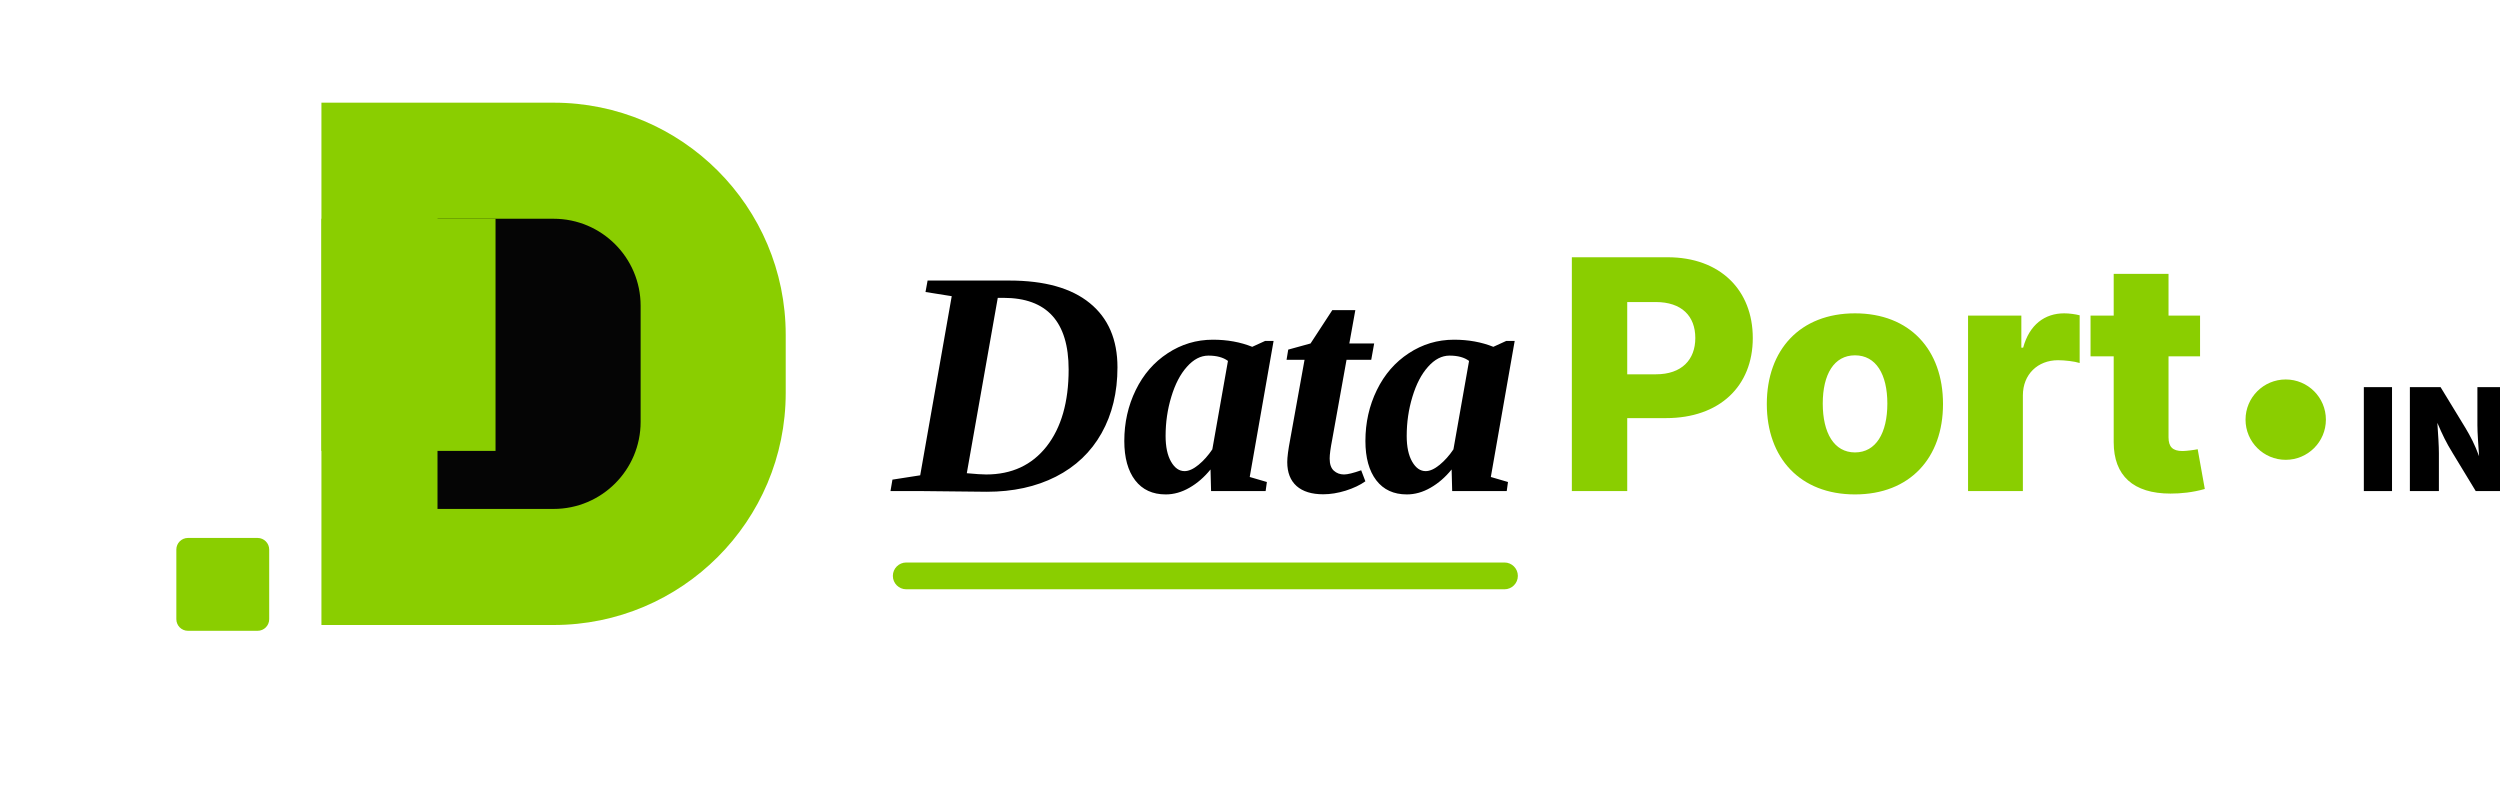
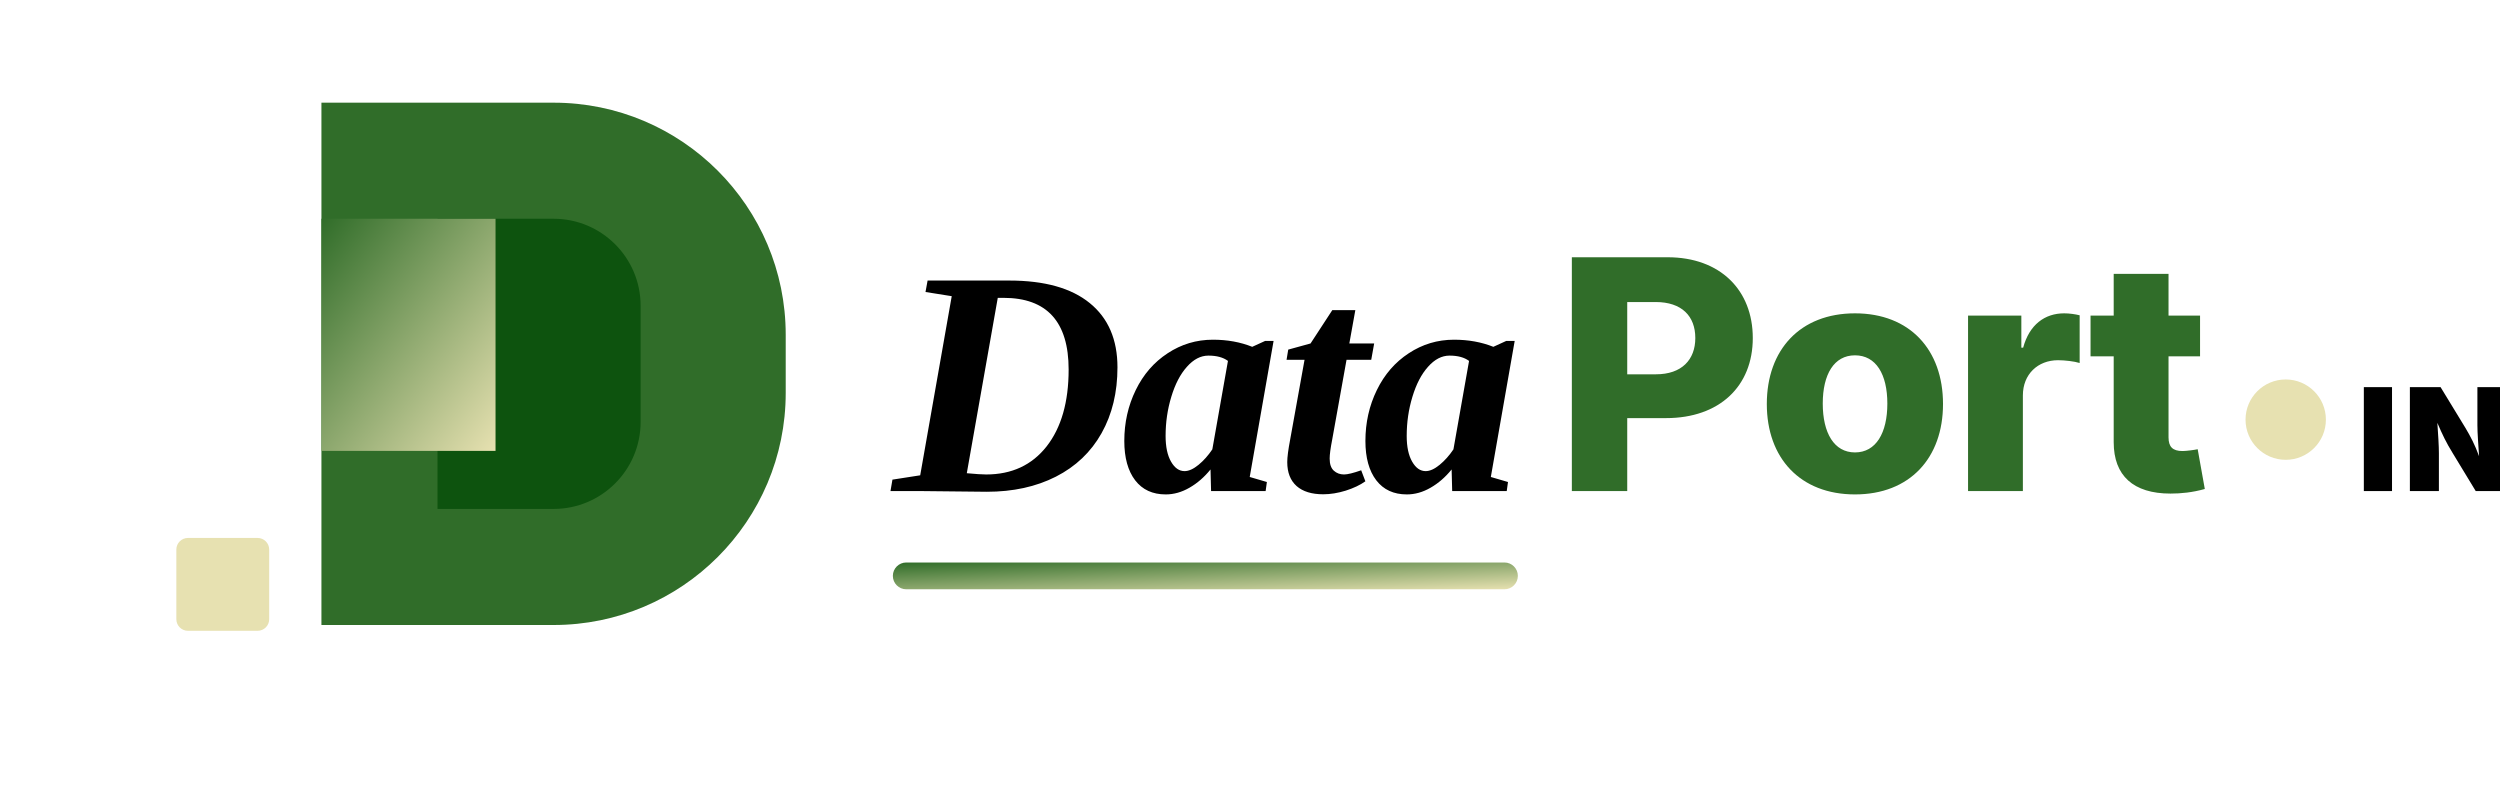
<svg xmlns="http://www.w3.org/2000/svg" width="280" height="90" viewBox="0 0 280 90" fill="none">
+   <defs>
+     <linearGradient id="logoGrad" x1="0%" y1="0%" x2="100%" y2="100%">
+       <stop offset="0%" stop-color="#306D29" />
+       <stop offset="100%" stop-color="#E7E1B1" />
+     </linearGradient>
+   </defs>
  <g transform="translate(10, 5) scale(0.65)">
-     <path d="M40 10H80C102.091 10 120 27.909 120 50V60C120 82.091 102.091 100 80 100H40V10Z" fill="#8ACE00" />
-     <path d="M60 30H80C88.284 30 95 36.716 95 45V65C95 73.284 88.284 80 80 80H60V30Z" fill="#050505" />
-     <rect x="15" y="85" width="16" height="16" rx="2" fill="#8ACE00" />
-     <path d="M40 30H70V70H40V30Z" fill="#8ACE00" />
+     <path d="M40 10H80C102.091 10 120 27.909 120 50V60C120 82.091 102.091 100 80 100H40V10Z" fill="#306D29" />
+     <path d="M60 30H80C88.284 30 95 36.716 95 45V65C95 73.284 88.284 80 80 80H60V30Z" fill="#0D530E" />
+     <rect x="15" y="85" width="16" height="16" rx="2" fill="#E7E1B1" />
+     <path d="M40 30H70V70H40V30Z" fill="url(#logoGrad)" />
  </g>
  <g transform="translate(100, 55)">
    <text x="0" y="0" font-family="'Times New Roman', Georgia, serif" font-size="36" font-style="italic" font-weight="700" fill="currentColor" letter-spacing="-0.5">Data</text>
-     <text x="74" y="0" font-family="'Inter', system-ui, sans-serif" font-size="36" font-weight="800" fill="#8ACE00" letter-spacing="-0.5">Port</text>
-     <circle cx="156" cy="-8" r="4.5" fill="#8ACE00" />
+     <text x="74" y="0" font-family="'Inter', system-ui, sans-serif" font-size="36" font-weight="800" fill="#306D29" letter-spacing="-0.5">Port</text>
+     <circle cx="156" cy="-8" r="4.5" fill="#E7E1B1" />
    <text x="164" y="0" font-family="'Inter', system-ui, sans-serif" font-size="16" font-weight="900" fill="currentColor" letter-spacing="0.5">INC</text>
-     <rect x="0" y="8" width="70" height="3" rx="1.5" fill="#8ACE00" />
+     <rect x="0" y="8" width="70" height="3" rx="1.5" fill="url(#logoGrad)" />
  </g>
</svg>
